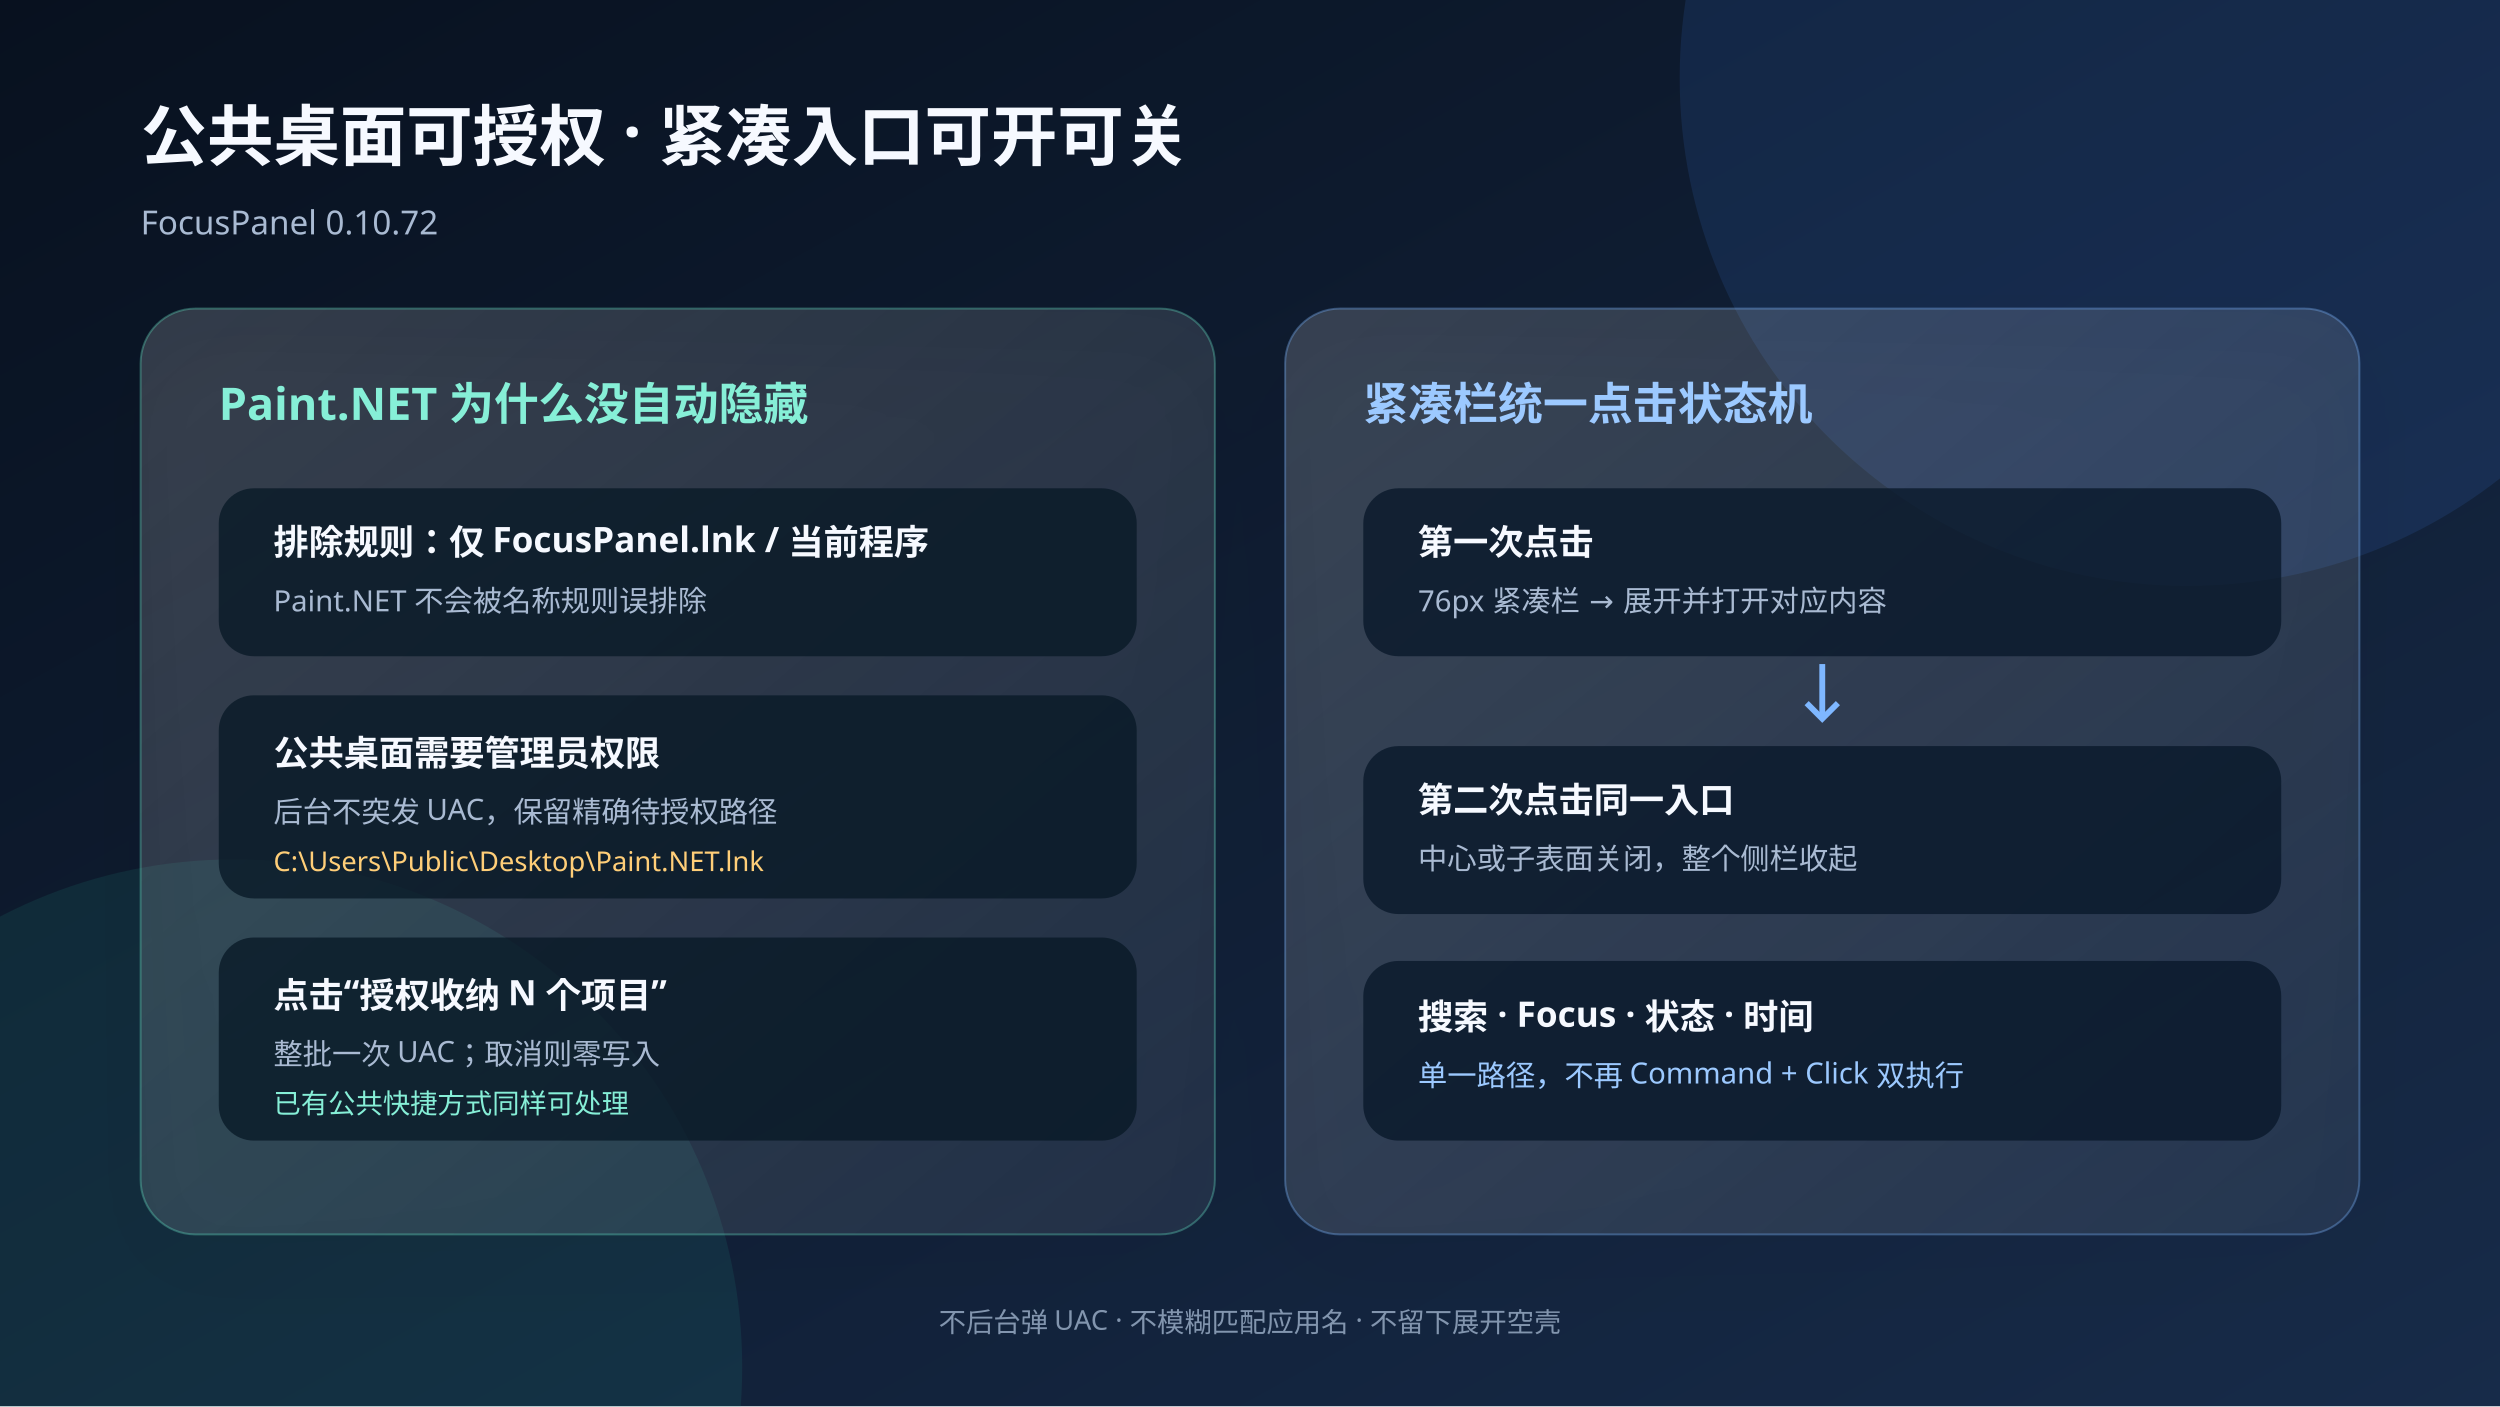
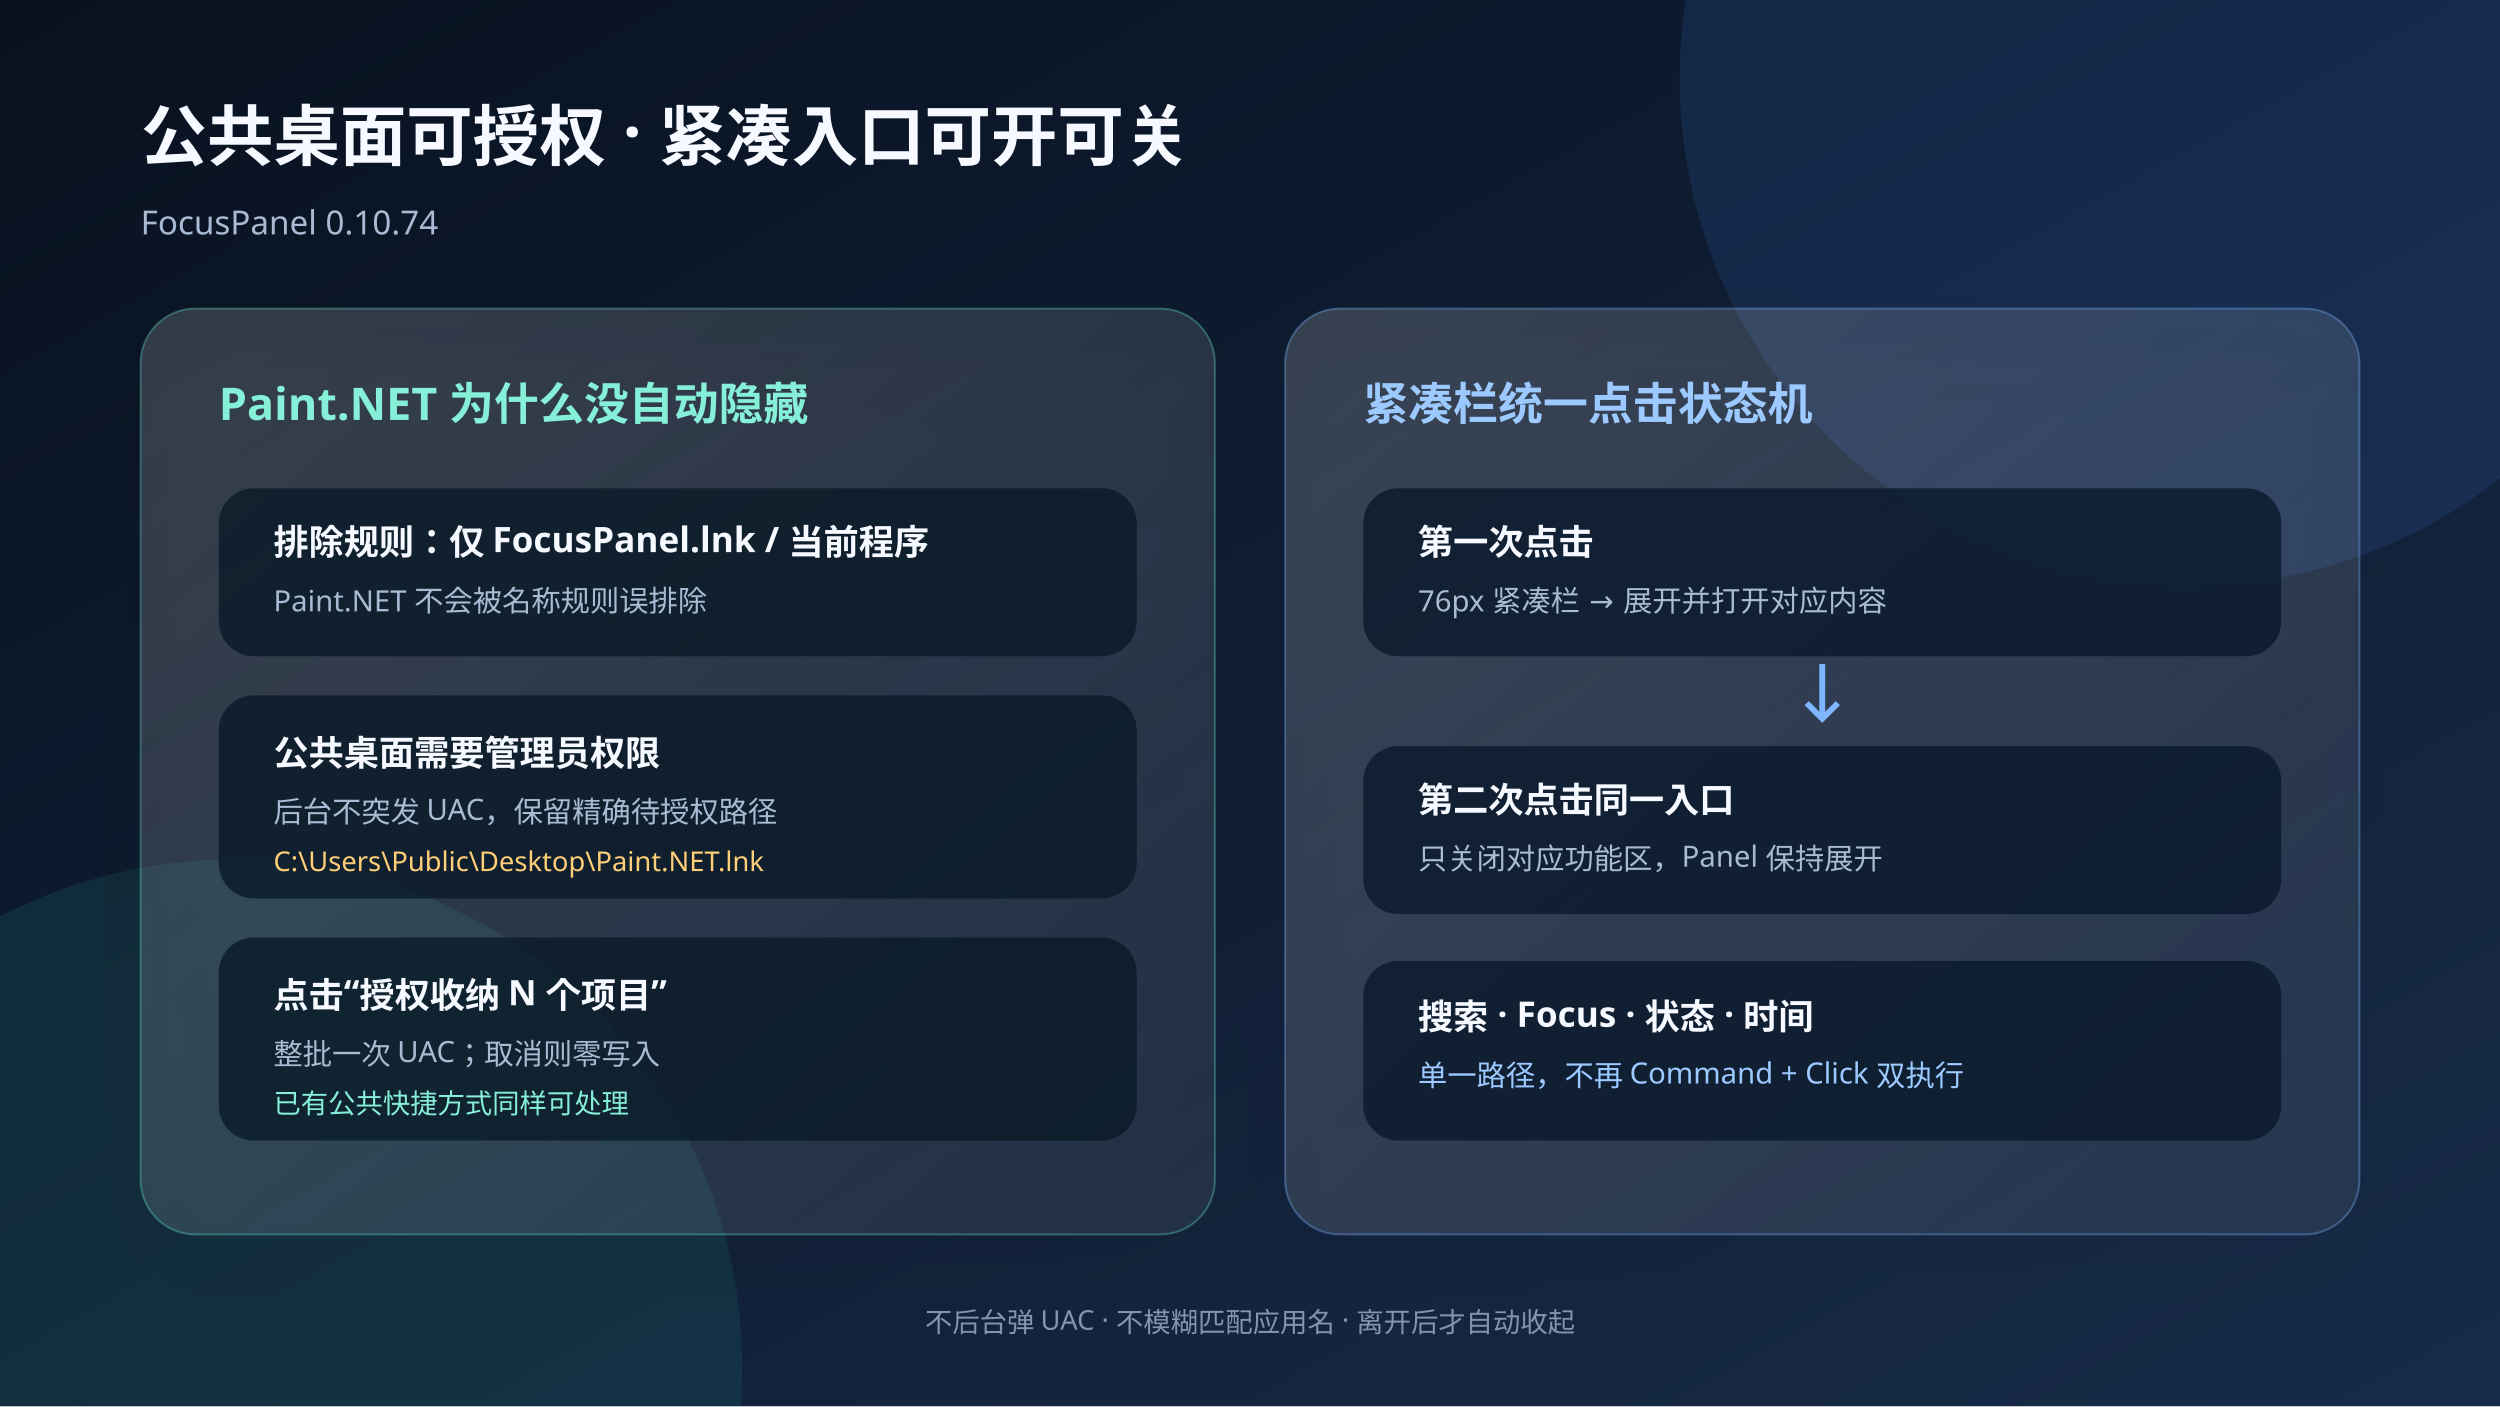
<svg xmlns="http://www.w3.org/2000/svg" width="1280" height="720" viewBox="0 0 1280 720">
  <defs>
    <linearGradient id="bg" x1="0" y1="0" x2="1" y2="1">
      <stop stop-color="#08111f" />
      <stop offset="1" stop-color="#172b49" />
    </linearGradient>
    <linearGradient id="glass" x1="0" y1="0" x2="1" y2="1">
      <stop stop-color="#fff" stop-opacity=".16" />
      <stop offset="1" stop-color="#fff" stop-opacity=".055" />
    </linearGradient>
    <filter id="s">
      <feDropShadow dx="0" dy="18" stdDeviation="22" flood-opacity=".32" />
    </filter>
  </defs>
  <rect width="1280" height="720" fill="url(#bg)" />
  <circle cx="1120" cy="40" r="260" fill="#448cff" opacity=".12" />
  <circle cx="120" cy="700" r="260" fill="#28d6b1" opacity=".09" />
  <text x="72" y="82" fill="#f6f9ff" font-family="Microsoft YaHei UI" font-size="34" font-weight="700">公共桌面可授权 · 紧凑入口可开可关</text>
-   <text x="72" y="120" fill="#a9bad2" font-family="Microsoft YaHei UI" font-size="17">FocusPanel 0.10.72</text>
+   <text x="72" y="120" fill="#a9bad2" font-family="Microsoft YaHei UI" font-size="17">FocusPanel 0.10.74</text>
  <g filter="url(#s)">
    <rect x="72" y="158" width="550" height="474" rx="28" fill="url(#glass)" stroke="#68e2c7" stroke-opacity=".34" />
    <rect x="658" y="158" width="550" height="474" rx="28" fill="url(#glass)" stroke="#7eb7ff" stroke-opacity=".35" />
  </g>
  <g font-family="Microsoft YaHei UI">
    <text x="112" y="215" fill="#86efd7" font-size="23" font-weight="700">Paint.NET 为什么没自动隐藏</text>
    <rect x="112" y="250" width="470" height="86" rx="18" fill="#071825" fill-opacity=".76" />
    <text x="140" y="284" fill="#f6f9ff" font-size="18" font-weight="600">排除规则：仅 FocusPanel.lnk / 当前程序</text>
    <text x="140" y="313" fill="#a9bad2" font-size="15">Paint.NET 不会被名称规则误排除</text>
    <rect x="112" y="356" width="470" height="104" rx="18" fill="#071825" fill-opacity=".76" />
    <text x="140" y="392" fill="#f6f9ff" font-size="18" font-weight="600">公共桌面需要管理员权限</text>
    <text x="140" y="421" fill="#a9bad2" font-size="15">后台不突发 UAC，保留精确待授权路径</text>
    <text x="140" y="446" fill="#ffce78" font-size="14">C:\Users\Public\Desktop\Paint.NET.lnk</text>
    <rect x="112" y="480" width="470" height="104" rx="18" fill="#071825" fill-opacity=".76" />
    <text x="140" y="516" fill="#f6f9ff" font-size="18" font-weight="600">点击“授权收纳 N 个项目”</text>
    <text x="140" y="545" fill="#a9bad2" font-size="15">整批一次 UAC；取消则零写入</text>
    <text x="140" y="570" fill="#86efd7" font-size="14">已有公共快捷方式同样可处理</text>
    <text x="698" y="215" fill="#9cc9ff" font-size="23" font-weight="700">紧凑栏统一点击状态机</text>
    <rect x="698" y="250" width="470" height="86" rx="18" fill="#08172a" fill-opacity=".78" />
    <text x="726" y="284" fill="#f6f9ff" font-size="18" font-weight="600">第一次点击</text>
    <text x="726" y="313" fill="#a9bad2" font-size="15">76px 紧凑栏 → 展开并打开对应内容</text>
    <path d="M933 340v28" stroke="#7eb7ff" stroke-width="3" />
    <path d="M925 360l8 8 8-8" fill="none" stroke="#7eb7ff" stroke-width="3" />
    <rect x="698" y="382" width="470" height="86" rx="18" fill="#08172a" fill-opacity=".78" />
    <text x="726" y="416" fill="#f6f9ff" font-size="18" font-weight="600">第二次点击同一入口</text>
-     <text x="726" y="445" fill="#a9bad2" font-size="15">中心或子表面关闭，整个侧栏收起</text>
+     <text x="726" y="445" fill="#a9bad2" font-size="15">只关闭对应功能区，Panel 保持展开</text>
    <rect x="698" y="492" width="470" height="92" rx="18" fill="#08172a" fill-opacity=".78" />
    <text x="726" y="527" fill="#f6f9ff" font-size="18" font-weight="600">搜索 · Focus · 状态 · 时间</text>
    <text x="726" y="556" fill="#9cc9ff" font-size="15">单一路径，不再 Command + Click 双执行</text>
  </g>
-   <text x="640" y="682" text-anchor="middle" fill="#8295ae" font-family="Microsoft YaHei UI" font-size="14">不后台弹 UAC · 不模糊匹配应用名 · 不留下展开空壳</text>
+   <text x="640" y="682" text-anchor="middle" fill="#8295ae" font-family="Microsoft YaHei UI" font-size="14">不后台弹 UAC · 不模糊匹配应用名 · 离开后才自动收起</text>
</svg>
